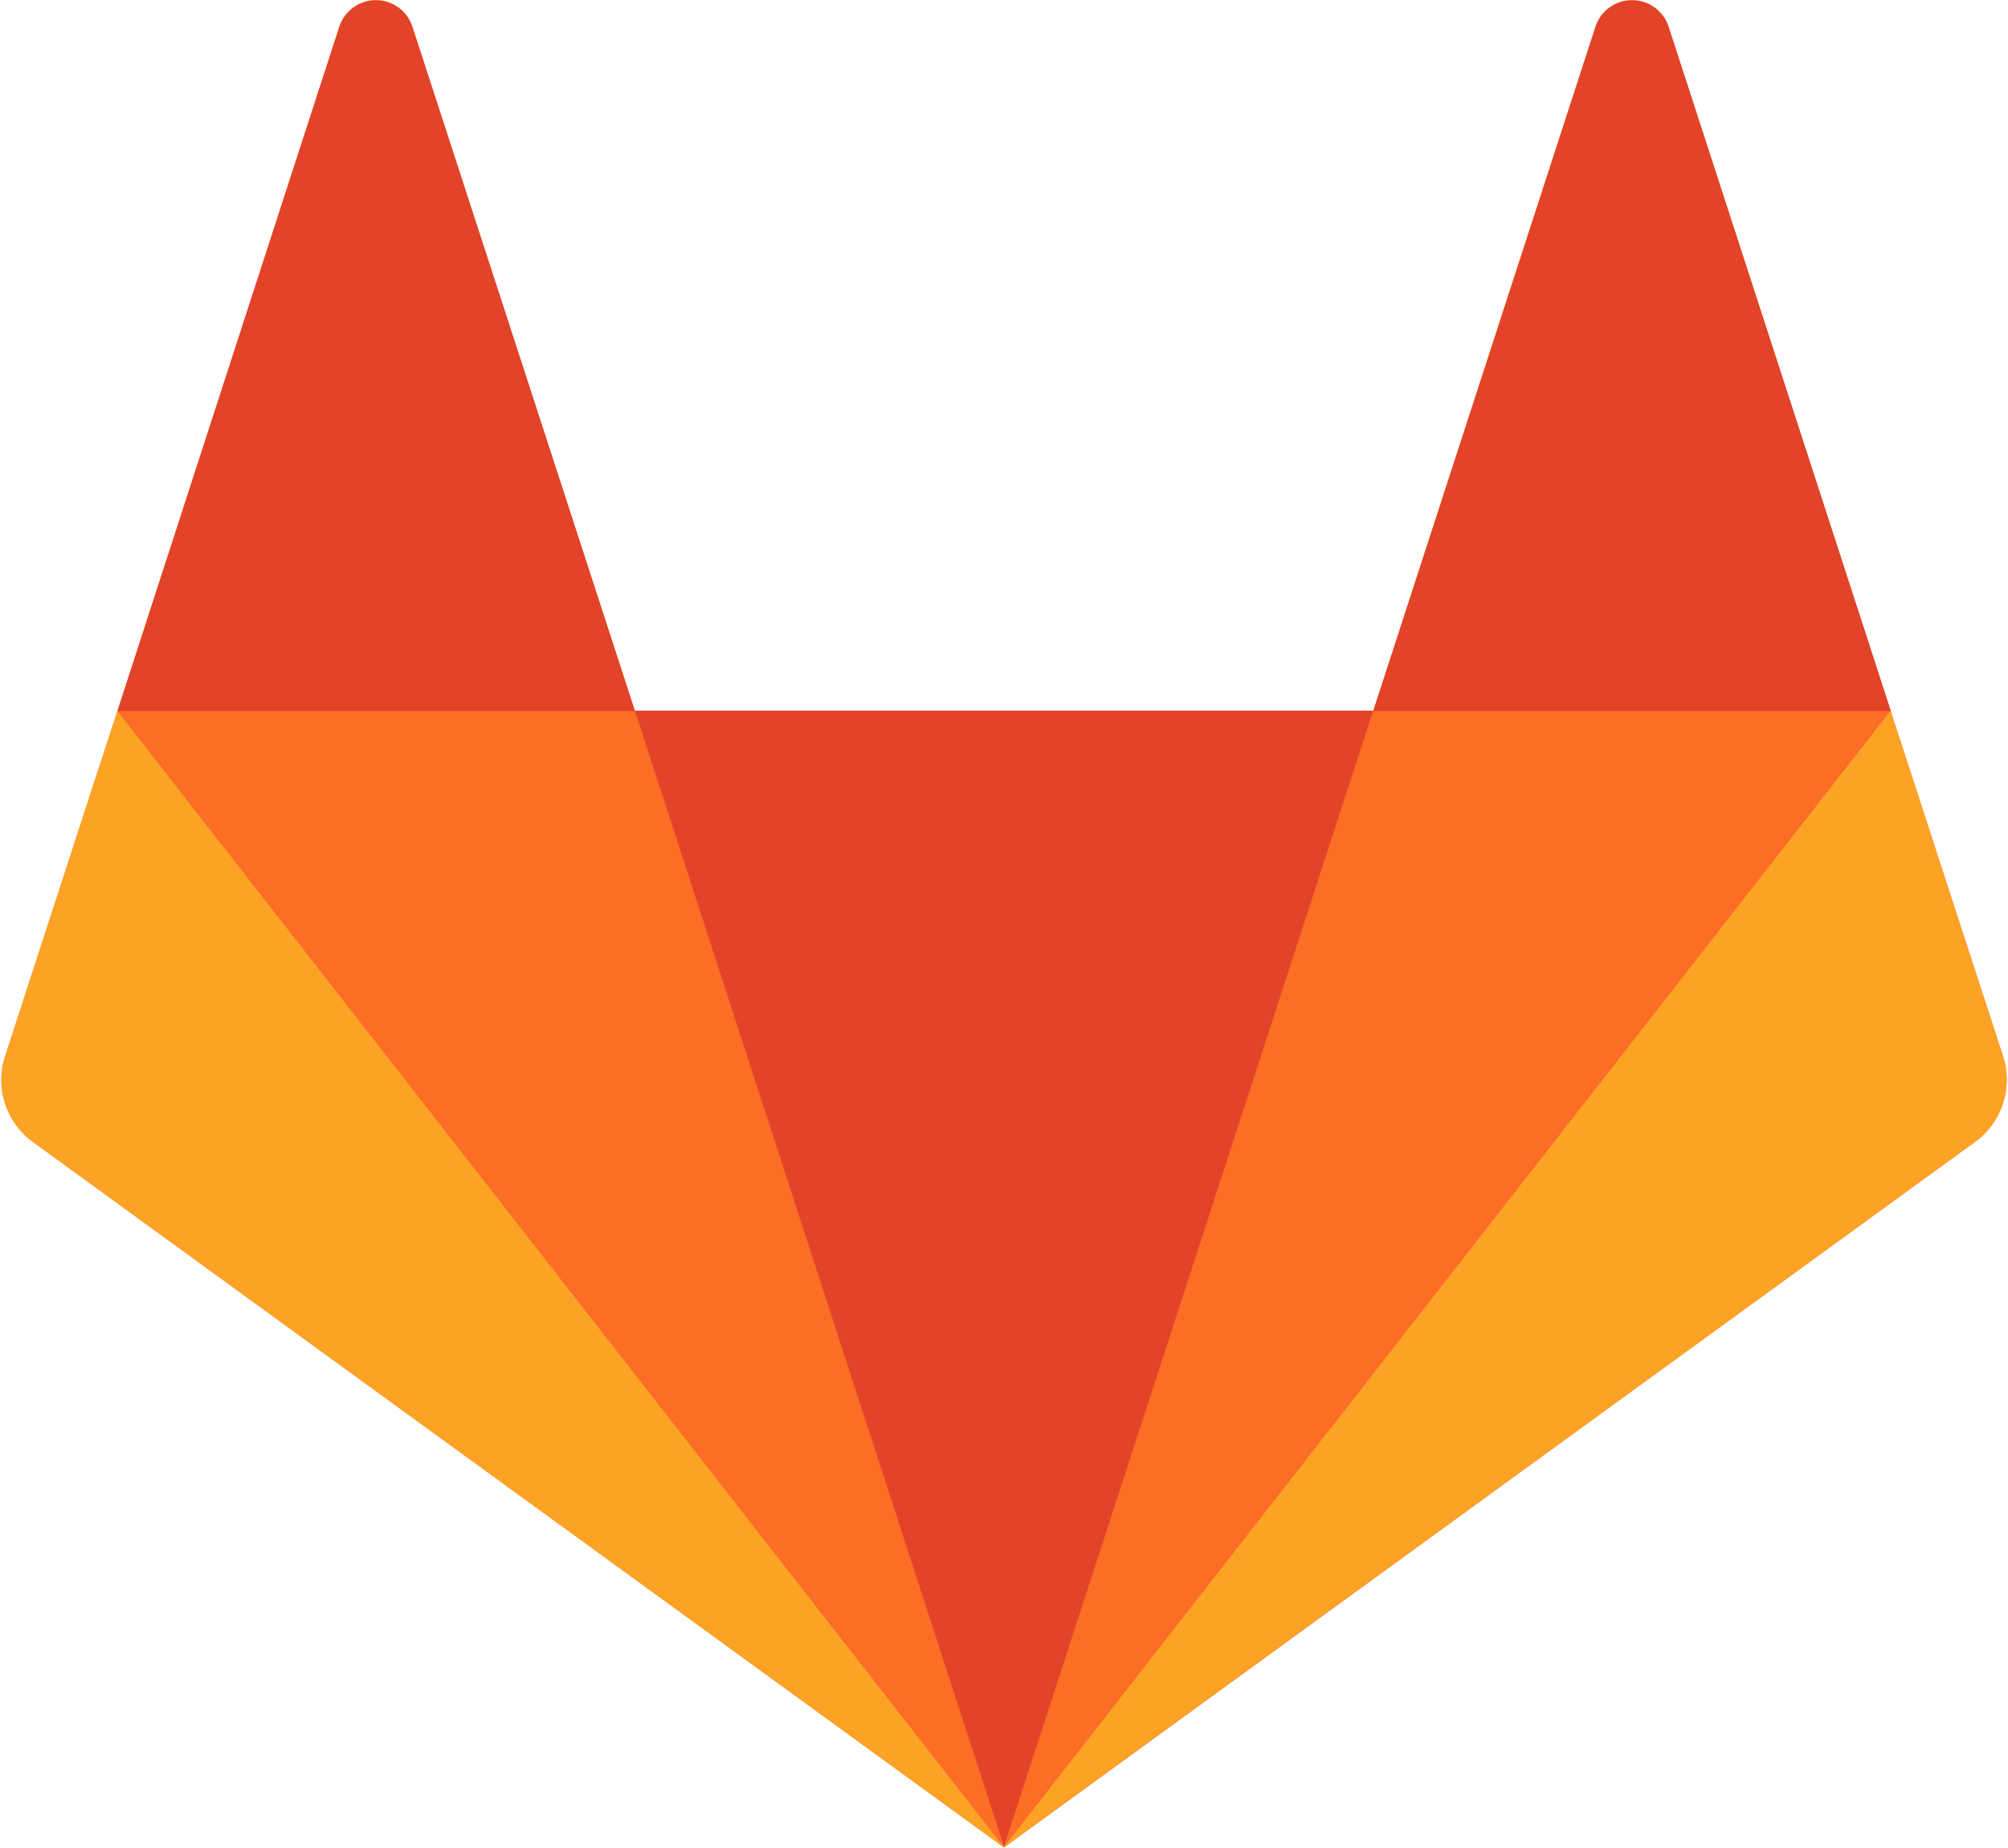
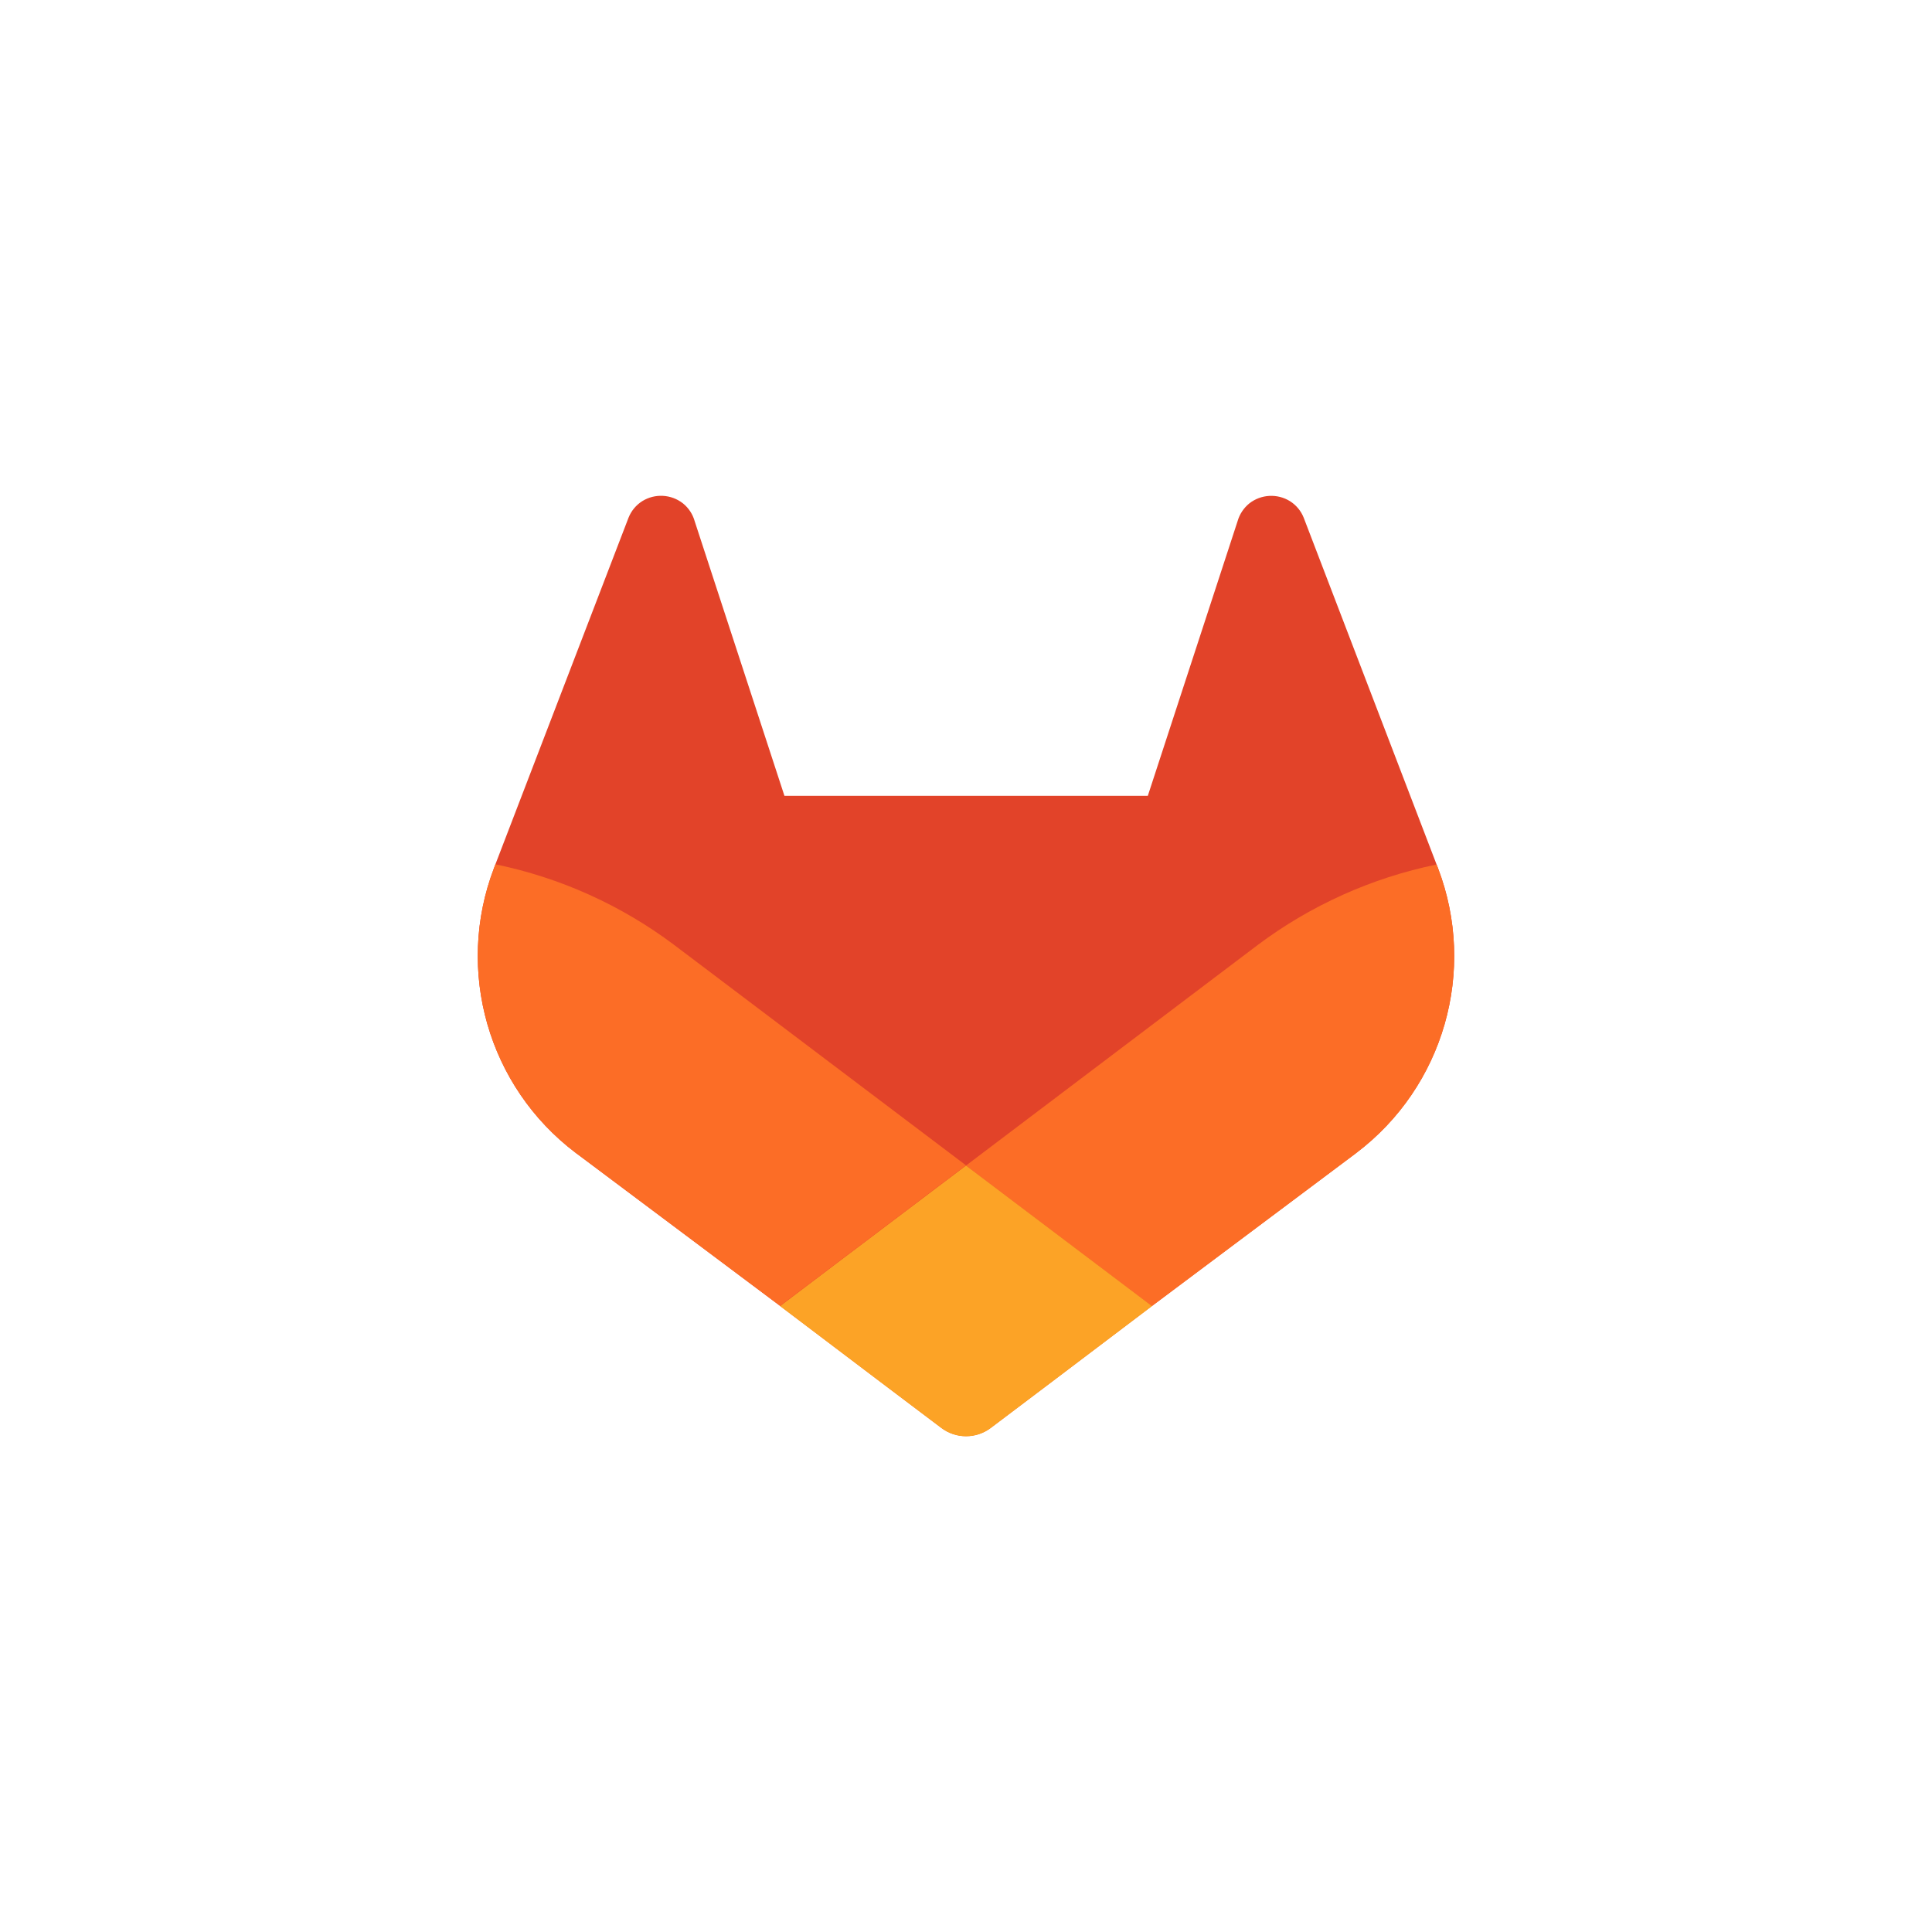
- <svg xmlns="http://www.w3.org/2000/svg" width="338px" height="311px" viewBox="0 0 338 311" version="1.1">
-   <g id="Page-1" stroke="none" stroke-width="1" fill="none" fill-rule="evenodd">
-     <g id="gitlab" fill-rule="nonzero">
-       <g id="g44" fill="#FC6D26">
-         <path d="M337.17,177.83 L318.26,119.71 L280.84,4.43 C279.957,1.793 277.486,0.015 274.705,0.015 C271.924,0.015 269.453,1.793 268.57,4.43 L231.15,119.64 L106.82,119.64 L69.4,4.43 C68.522,1.79 66.052,0.008 63.27,0.008 C60.488,0.008 58.018,1.79 57.14,4.43 L19.78,119.64 L0.87,177.83 C-0.853,183.13 1.027,188.937 5.53,192.22 L169,311 L332.44,192.22 C336.963,188.951 338.872,183.145 337.17,177.83" id="path46" />
-       </g>
-       <g id="g48" transform="translate(106, 119)" fill="#E24329">
-         <polygon id="path50" points="63 191.91 63 191.91 125.16 0.63 0.87 0.63" />
-       </g>
-       <g id="g56" transform="translate(19, 119)" fill="#FC6D26">
-         <polygon id="path58" points="150 191.91 87.82 0.63 0.82 0.63" />
-       </g>
-       <g id="g64" transform="translate(0, 119)" fill="#FCA326">
-         <path d="M19.75,0.69 L19.75,0.69 L0.84,58.81 C-0.883,64.11 0.997,69.917 5.5,73.2 L169,192 L19.75,0.69 Z" id="path66" />
-       </g>
-       <g id="g72" transform="translate(19, 0)" fill="#E24329">
-         <path d="M0.78,119.69 L87.89,119.69 L50.4,4.49 C49.517,1.853 47.046,0.075 44.265,0.075 C41.484,0.075 39.013,1.853 38.13,4.49 L0.78,119.69 Z" id="path74" />
-       </g>
-       <g id="g76" transform="translate(169, 119)" fill="#FC6D26">
-         <polygon id="path78" points="0 191.91 62.16 0.63 149.3 0.63" />
-       </g>
-       <g id="g80" transform="translate(169, 119)" fill="#FCA326">
-         <path d="M149.24,0.69 L149.24,0.69 L168.15,58.81 C169.883,64.11 168.001,69.922 163.49,73.2 L0,191.91 L149.2,0.69 L149.24,0.69 Z" id="path82" />
-       </g>
-       <g id="g84" transform="translate(231, 0)" fill="#E24329">
-         <path d="M87.28,119.69 L0.18,119.69 L37.6,4.49 C38.478,1.85 40.948,0.068 43.73,0.068 C46.512,0.068 48.982,1.85 49.86,4.49 L87.28,119.69 Z" id="path86" />
-       </g>
-     </g>
+ <svg xmlns="http://www.w3.org/2000/svg" viewBox="0 0 380 380">
+   <defs>
+     <style>.cls-1{fill:#e24329;}.cls-2{fill:#fc6d26;}.cls-3{fill:#fca326;}</style>
+   </defs>
+   <g id="LOGO">
+     <path class="cls-1" d="M282.83,170.73l-.27-.69-26.14-68.22a6.81,6.81,0,0,0-2.69-3.24,7,7,0,0,0-8,.43,7,7,0,0,0-2.32,3.52l-17.65,54H154.29l-17.65-54A6.86,6.86,0,0,0,134.32,99a7,7,0,0,0-8-.43,6.87,6.87,0,0,0-2.69,3.24L97.44,170l-.26.69a48.54,48.54,0,0,0,16.1,56.1l.09.07.24.17,39.82,29.82,19.7,14.91,12,9.06a8.07,8.07,0,0,0,9.76,0l12-9.06,19.7-14.91,40.06-30,.1-.08A48.56,48.56,0,0,0,282.83,170.73Z" />
+     <path class="cls-2" d="M282.83,170.73l-.27-.69a88.3,88.3,0,0,0-35.15,15.8L190,229.25c19.55,14.79,36.57,27.64,36.57,27.64l40.06-30,.1-.08A48.56,48.56,0,0,0,282.83,170.73Z" />
+     <path class="cls-3" d="M153.43,256.89l19.7,14.91,12,9.06a8.07,8.07,0,0,0,9.76,0l12-9.06,19.7-14.91S209.55,244,190,229.25C170.45,244,153.43,256.89,153.43,256.89Z" />
+     <path class="cls-2" d="M132.58,185.84A88.19,88.19,0,0,0,97.44,170l-.26.69a48.54,48.54,0,0,0,16.1,56.1l.09.07.24.17,39.82,29.82s17-12.85,36.57-27.64Z" />
  </g>
</svg>
